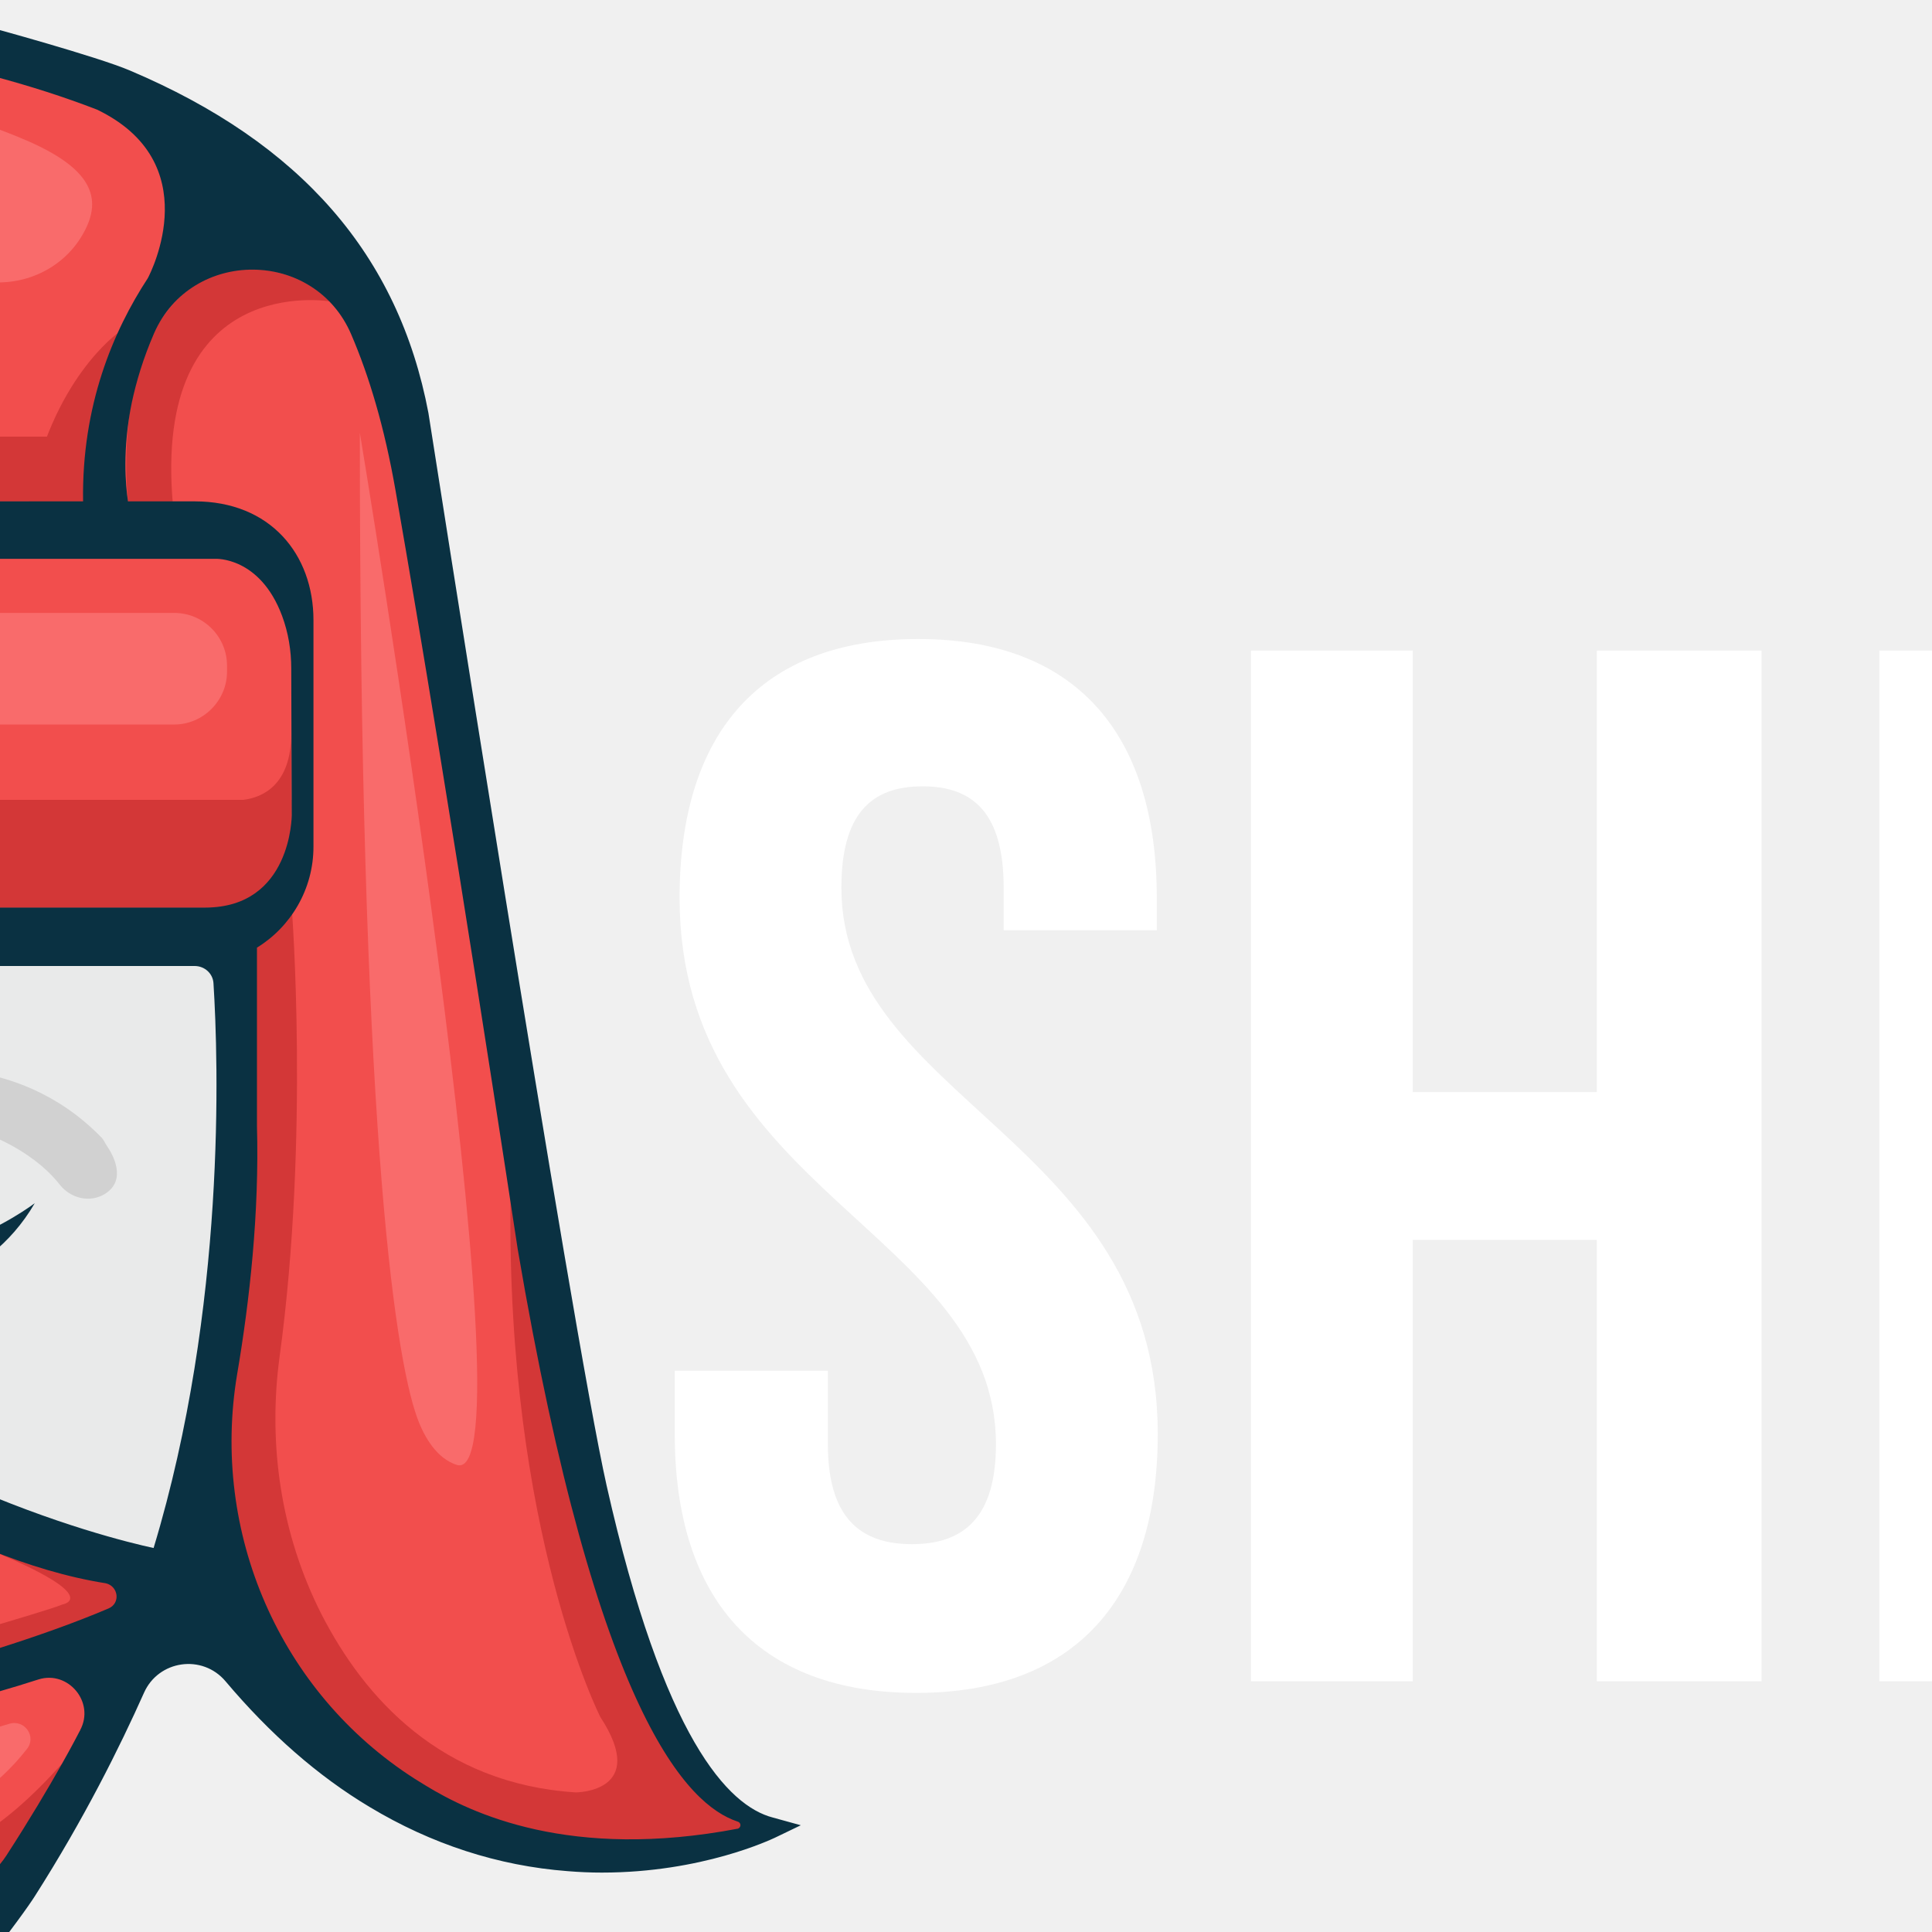
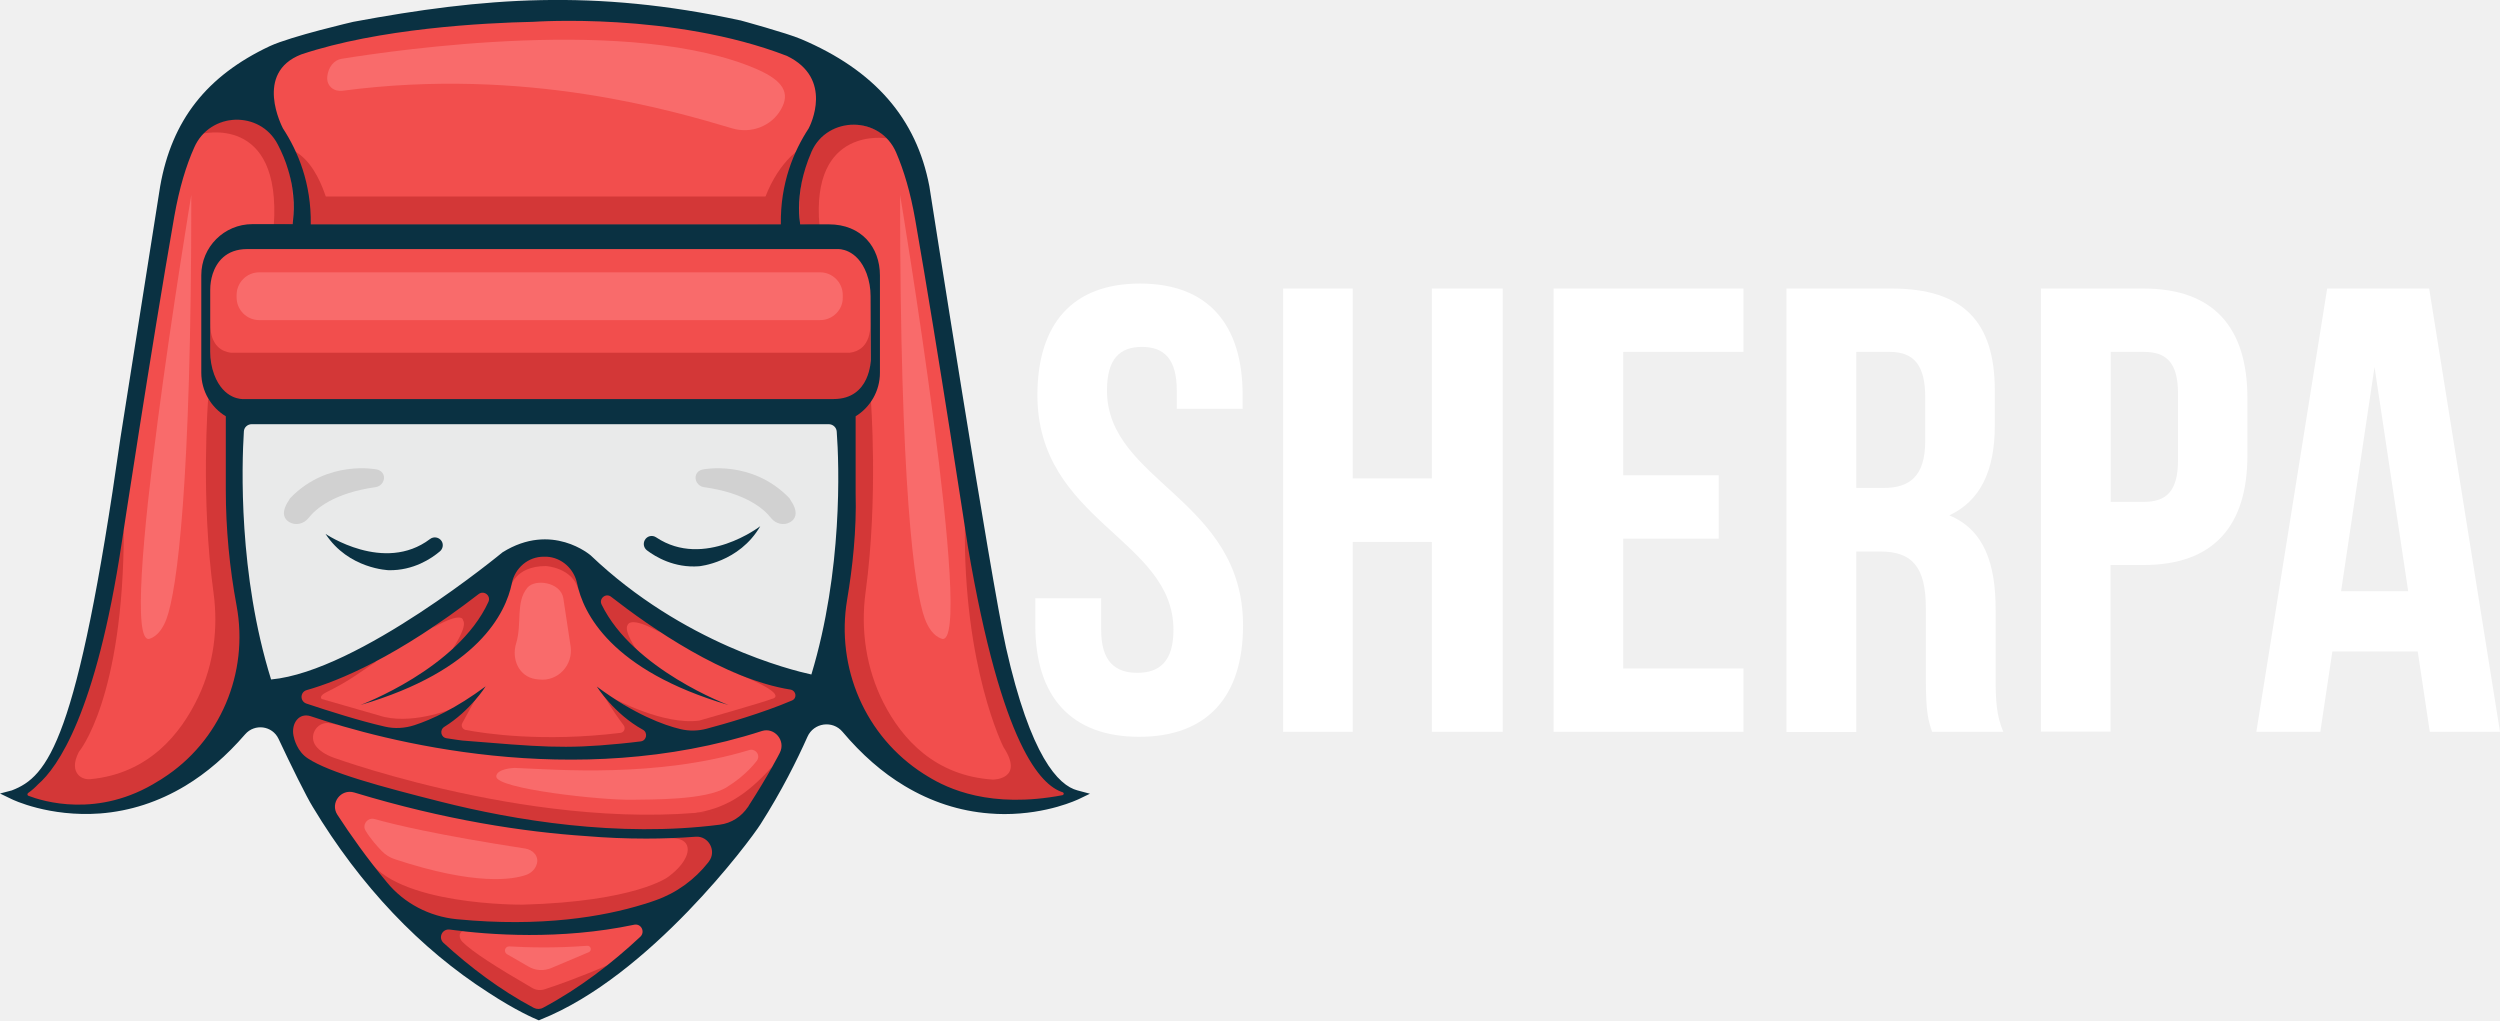
- <svg xmlns="http://www.w3.org/2000/svg" version="1.1" id="Layer_1" x="0px" y="0px" viewBox="0 0 400 400" style="enable-background:new 0 0 400 400;" xml:space="preserve">
+ <svg xmlns="http://www.w3.org/2000/svg" version="1.1" id="Layer_1" x="0px" y="0px" viewBox="0 0 1203.5 491.2" style="enable-background:new 0 0 1203.5 491.2;" xml:space="preserve">
  <style type="text/css">
	.st0{fill:#F24E4D;}
	.st1{fill:#E9EAEA;}
	.st2{fill:none;stroke:#000000;stroke-width:6;stroke-linecap:round;stroke-miterlimit:10;}
	.st3{fill:#D33737;}
	.st4{fill:#F96B6B;}
	.st5{fill:#0A3142;}
	.st6{fill:#D1D1D1;}
	.st7{fill:#FFFFFF;}
</style>
  <g>
-     <path class="st0" d="M36.7,330.7c0,0,60.5,76.6,121,46.2c0,0-21.4,3.8-40-83.3L83.4,80.6c0,0-10.8-54-72.8-64.9   c0,0-144.5-47.6-257.7,22.1c0,0-19.1,2-34.5,66l-32.6,204c0,0-12.6,60.1-35.7,69.1c0,0,53.7,36.2,111.1-41.6l2.4-15.3   c0,0-16.5-101.5-8.6-125.6l292-1.9C47,192.6,57.3,227.4,36.7,330.7z" />
-     <path class="st1" d="M-244.1,196.9H49c0,0,30.6,192.7-147.2,288.1C-98.2,485-257.5,429.1-244.1,196.9z" />
-     <path class="st2" d="M-83.5,15.7" />
-     <path class="st0" d="M-223.9,332.2c0,0,88.9,48.4,249.8,10.1c0,0-23.6,91.8-124.5,141.8C-98.5,484.2-201.4,438.6-223.9,332.2z" />
-     <path class="st3" d="M68.3,62.4c0,0-36.8-6.3-32.5,42.1l-9.3-0.7c0,0-4.8-40.9,20.9-48C47.4,55.8,59.8,53.8,68.3,62.4z" />
-     <path class="st3" d="M-262,60.3c0,0,38.8-10.2,35,44.2l9-0.7c0,0,5-43-22-50.4C-240,53.4-253,51.3-262,60.3z" />
-     <path class="st3" d="M-195.7,345c0,0-2.2-0.8-4.8-1.1c-6-0.6-9.8,6.5-6,11.2c1.6,2,4.3,4,8.6,5.5c0,0,110.8,40.4,199.5,23.1   c0,0-3.1,10-20.5,11.3c0,0-86,13-193.9-31.6c0,0-10.8-15.3-11-21.8C-223.8,341.7-222.2,332.1-195.7,345z" />
-     <path class="st3" d="M-25.2,387.5c14.9-2.2,25.3-8.2,38-22.3c0,0,3,19.4-22.1,21.1C-20.9,387-25.2,387.5-25.2,387.5z" />
-     <path class="st3" d="M-35.3,399.3c0,0,0.9,0.1,2.2,0.2c8.4,1.2,6.9,10.4-4,18.4c-0.1,0.1-15.6,11.9-70,13.4c0,0-61.8,0.7-75.2-23.1   c0,0,14.1,25.3,24.6,28.3c0,0,27.7,6.8,66,4.1c0,0,62.1-5.6,71.8-22.8c0,0,10.3-9.8,4-17.9C-16,400.1-22.9,394.7-35.3,399.3z" />
-     <path class="st3" d="M-135.6,444C-135.6,444-135.6,443.9-135.6,444c-2.8,0.8-2.1,3.8-0.6,5.3c4.8,4.8,16,12,33.6,22.2   c1.9,1.1,4.1,1.3,6.1,0.6c5.3-1.7,16.7-5.7,30.3-11.6l-5.8,5.7l-28.5,18l-47.8-32.8l0.1-8.8C-148.1,442.5-140.9,443.1-135.6,444z" />
-     <rect x="-210.6" y="90.4" class="st3" width="228.6" height="13.4" />
-     <path class="st3" d="M17.2,103.8c0,0,1.5-14.1,7.4-35c0,0-14,9.7-18.6,35H17.2z" />
-     <path class="st3" d="M-198.7,103.8c0,0-3.7-26.8-17.9-35c0,0,6.7,17.1,7.4,35H-198.7z" />
-     <path class="st3" d="M60.3,165.6l0-13.8c0,10.8-6,13.3-9.9,13.8h-298.1c-3.9-0.5-9.8-3-9.9-13.8l0,13.8h0v8.3c0,7.8,6.3,14,14,14   H46.4c7.8,0,14-6.3,14-14v-8.3H60.3z" />
-     <path class="st3" d="M60.4,187.9c0,0,3.7,47.5-2.5,92.9c-2.5,18.3,0.3,36.9,8.6,53.3c9,17.6,24.9,35.2,52.7,37c0,0,15.3,0,5.1-15.6   c0,0-19.5-38.3-18.6-107.4c0,0,20.9,111.3,43.7,125l8.4,7.8c0,0-26.8,3.9-37.9,4.5c0,0-42.6-2.6-78.2-53.1c0,0-4.9,5.2,3.2-65.5   c0,0,6.5-68.4,6.2-69.9C50.7,195.4,60.4,187.9,60.4,187.9z" />
-     <path class="st3" d="M-258.6,187.9c0,0-3.7,47.8,2.6,93.3c2.3,17,0.1,34.3-7.2,49.8c-8.5,18.1-24,37.2-52.1,39.9   c-2.3,0.2-4.6-0.6-6-2.3c-1.6-2-2.4-5.3,0.5-10.9c0,0,21.6-25.3,21.6-107.2c0,0-20.1,87.9-37.2,114.7l-13.4,14.1   c0,0,20.7,5.5,31.8,6.1c0,0,42.6-2.6,78.2-53.1c0,0,4.9,5.2-3.2-65.5c0,0-6.5-68.4-6.2-69.9C-248.9,195.4-258.6,187.9-258.6,187.9z   " />
-     <path class="st4" d="M-201.2,32.3c0.5-4,3-7.6,6.9-8.2C-168.8,20-53.9,3,6,29.3c12.4,5.5,15.6,11.4,11.2,19.1   c-4.6,8.2-14.5,11.9-23.5,9.2C-34,49.5-105.5,27.8-194,39.5c-1.9,0.2-3.8-0.2-5.3-1.5C-200.5,36.9-201.5,35.1-201.2,32.3z" />
-     <path class="st4" d="M36.1,150h-270c-6,0-10.9-4.9-10.9-10.9v-1.3c0-6,4.9-10.9,10.9-10.9h270c6,0,10.9,4.9,10.9,10.9v1.3   C47,145,42.1,150,36.1,150z" />
-     <path class="st4" d="M-110.3,365.5c19.6,0.8,68,4.8,112.2-8.6c3.2-1,5.8,2.7,3.6,5.3c-0.3,0.3-4.8,6.7-14.4,12.6   c-10.2,6.3-36.3,5.8-45.4,6c-14.6,0.3-65.5-5.2-65.5-11.2C-119.8,365.9-111.7,365.4-110.3,365.5z" />
-     <path class="st4" d="M-178.3,390.1c9.9,2.8,31,7.8,72.5,14.2c1.8,0.3,3.5,1.2,4.6,2.6c1,1.3,1.7,3.2,0.6,5.7   c-0.9,2.1-2.8,3.7-4.9,4.4c-6.3,2.2-24.2,5.3-63.2-7.6c-2.4-0.8-4.6-2.2-6.3-4c-2.2-2.3-5.3-5.7-7.7-9.7   C-184.6,392.8-181.7,389.1-178.3,390.1z" />
-     <path class="st4" d="M-113.6,451.4c8.4,0.5,22.2,0.9,37.5-0.3c1.8-0.1,2.4,2.4,0.7,3.1l-18,7.6c-3.6,1.5-7.7,1.3-11-0.7l-10.4-6   C-116.4,454-115.6,451.3-113.6,451.4z" />
-     <path class="st4" d="M74.5,89.6c0,0,36.4,218.7,20.1,213.7c-4.1-1.3-6.7-5.6-8.2-9.7C81.4,279.8,74.5,229.6,74.5,89.6z" />
-     <path class="st4" d="M-266.7,89.6c0,0-36.4,218.7-20.1,213.7c4.1-1.3,6.7-5.6,8.2-9.7C-273.5,279.8-266.7,229.6-266.7,89.6z" />
-     <path class="st0" d="M29.9,328.6c0,0-60.3-10-102-55.6c0,0-10.2-10.4-26.8-9.8c-10.4,0.4-20.1,5.3-27.1,13.1   c-9.7,10.8-31.7,31.9-101,51.8c0,0,18.6,22.1,131.7,29.6C-95.2,357.7-4.8,365.3,29.9,328.6z" />
-     <path class="st3" d="M-63,332.2c0,0,23.6,12.8,40.8,10.5c0,0,32.2-9.2,35.1-10.5c0,0,10.2-1.7-20.3-13.4l33.4,9v7.5l-55.8,17.8   L-63,332.2z" />
-     <path class="st3" d="M-129.5,331.6l-6.7,12.2c-0.8,1.4,0,3.1,1.6,3.4c9,1.7,36.9,6,74.5,1.4c1.8-0.2,2.6-2.3,1.5-3.7   c-2-2.6-5.3-7.1-9.9-14.8l25.3,17.1l-6.3,10l-49.1,1.1l-53.2-5.5l-1.5-6.4L-129.5,331.6z" />
-     <path class="st3" d="M-141.7,337.3c0,0-19.8,8-34.7,3l-27.5-7.9c0,0-1.8-1.3,2.3-3.3c5-2.5,9.9-5.2,14.4-8.3   c2.6-1.7,5.7-3.9,9.5-6.4l-12.2,1.9l-34,14.4l8.4,4.7l23.4,8.7l20.7,5.2h14.8L-141.7,337.3z" />
-     <path class="st3" d="M-52.1,308.9c0,0-6.6-9.3-4.4-12.2c0,0,1.1-4.6,15.6,3.7l-25.3-20.8l-5.9,6.8l17.6,25.6L-52.1,308.9z" />
-     <path class="st3" d="M-140.6,307.8c0,0,7.1-10.4,4.8-13.4c0,0,0.1-4.7-14.5,3.6l24.1-20.7l5.9,6.8l-17.6,25.6L-140.6,307.8z" />
-     <path class="st3" d="M-113.1,278.8c0,0,2-10.4,17.1-10.4c0,0,12.7,0.7,15.6,11.2l1.5-14.8l-17.9-6.7l-16,4.3l-5.6,10.4   L-113.1,278.8z" />
+     <path class="st0" d="M395.5,334.9c0,0,60.5,76.6,121,46.2c0,0-21.4,3.8-40-83.3L442.2,84.7c0,0-10.8-54-72.8-64.9   c0,0-144.5-47.6-257.7,22.1c0,0-19.1,2-34.5,66L44.7,312c0,0-12.6,60.1-35.7,69.1c0,0,53.7,36.2,111.1-41.6l2.4-15.3   c0,0-16.5-101.5-8.6-125.6l292-1.9C405.8,196.8,416.1,231.6,395.5,334.9z" />
+     <path class="st1" d="M114.6,201h293.1c0,0,30.6,192.7-147.2,288.1C260.6,489.2,101.2,433.3,114.6,201z" />
+     <path class="st2" d="M275.3,19.9" />
+     <path class="st0" d="M134.9,336.4c0,0,88.9,48.4,249.8,10.1c0,0-23.6,91.8-124.5,141.8C260.3,488.3,157.4,442.8,134.9,336.4z" />
+     <path class="st3" d="M427,66.6c0,0-36.8-6.3-32.5,42.1l-9.3-0.7c0,0-4.8-40.9,20.9-48C406.2,60,418.6,58,427,66.6z" />
+     <path class="st3" d="M96.8,64.5c0,0,38.8-10.2,35,44.2l9-0.7c0,0,5-43-22-50.4C118.8,57.6,105.7,55.5,96.8,64.5z" />
+     <path class="st3" d="M163,349.2c0,0-2.2-0.8-4.8-1.1c-6-0.6-9.8,6.5-6,11.2c1.6,2,4.3,4,8.6,5.5c0,0,110.8,40.4,199.5,23.1   c0,0-3.1,10-20.5,11.3c0,0-86,13-193.9-31.6c0,0-10.8-15.3-11-21.8C134.9,345.9,136.6,336.3,163,349.2z" />
+     <path class="st3" d="M333.5,391.6c14.9-2.2,25.3-8.2,38-22.3c0,0,3,19.4-22.1,21.1C337.8,391.1,333.5,391.6,333.5,391.6z" />
+     <path class="st3" d="M323.5,403.5c0,0,0.9,0.1,2.2,0.2c8.4,1.2,6.9,10.4-4,18.4c-0.1,0.1-15.6,11.9-70,13.4c0,0-61.8,0.7-75.2-23.1   c0,0,14.1,25.3,24.6,28.3c0,0,27.7,6.8,66,4.1c0,0,62.1-5.6,71.8-22.8c0,0,10.3-9.8,4-17.9C342.8,404.2,335.8,398.9,323.5,403.5z" />
+     <path class="st3" d="M223.2,448.1C223.2,448.1,223.2,448.1,223.2,448.1c-2.8,0.8-2.1,3.8-0.6,5.3c4.8,4.8,16,12,33.6,22.2   c1.9,1.1,4.1,1.3,6.1,0.6c5.3-1.7,16.7-5.7,30.3-11.6l-5.8,5.7l-28.5,18l-47.8-32.8l0.1-8.8C210.7,446.7,217.8,447.3,223.2,448.1z" />
+     <rect x="148.1" y="94.6" class="st3" width="228.6" height="13.4" />
+     <path class="st3" d="M376,108c0,0,1.5-14.1,7.4-35c0,0-14,9.7-18.6,35H376z" />
+     <path class="st3" d="M160.1,108c0,0-3.7-26.8-17.9-35c0,0,6.7,17.1,7.4,35H160.1z" />
+     <path class="st3" d="M419,169.8l0-13.8c0,10.8-6,13.3-9.9,13.8H111.1c-3.9-0.5-9.8-3-9.9-13.8l0,13.8h0v8.3c0,7.8,6.3,14,14,14   h289.8c7.8,0,14-6.3,14-14v-8.3H419z" />
+     <path class="st3" d="M419.2,192.1c0,0,3.7,47.5-2.5,92.9c-2.5,18.3,0.3,36.9,8.6,53.3c9,17.6,24.9,35.2,52.7,37   c0,0,15.3,0,5.1-15.6c0,0-19.5-38.3-18.6-107.4c0,0,20.9,111.3,43.7,125l8.4,7.8c0,0-26.8,3.9-37.9,4.5c0,0-42.6-2.6-78.2-53.1   c0,0-4.9,5.2,3.2-65.5c0,0,6.5-68.4,6.2-69.9C409.5,199.6,419.2,192.1,419.2,192.1z" />
+     <path class="st3" d="M100.2,192.1c0,0-3.7,47.8,2.6,93.3c2.3,17,0.1,34.3-7.2,49.8c-8.5,18.1-24,37.2-52.1,39.9   c-2.3,0.2-4.6-0.6-6-2.3c-1.6-2-2.4-5.3,0.5-10.9c0,0,21.6-25.3,21.6-107.2c0,0-20.1,87.9-37.2,114.7L8.9,383.5   c0,0,20.7,5.5,31.8,6.1c0,0,42.6-2.6,78.2-53.1c0,0,4.9,5.2-3.2-65.5c0,0-6.5-68.4-6.2-69.9C109.8,199.6,100.2,192.1,100.2,192.1z" />
+     <path class="st4" d="M157.6,36.5c0.5-4,3-7.6,6.9-8.2c25.5-4.1,140.4-21.1,200.3,5.2c12.4,5.5,15.6,11.4,11.2,19.1   c-4.6,8.2-14.5,11.9-23.5,9.2c-27.7-8.2-99.2-29.8-187.7-18.1c-1.9,0.2-3.8-0.2-5.3-1.5C158.3,41.1,157.2,39.3,157.6,36.5z" />
+     <path class="st4" d="M394.8,154.1h-270c-6,0-10.9-4.9-10.9-10.9V142c0-6,4.9-10.9,10.9-10.9h270c6,0,10.9,4.9,10.9,10.9v1.3   C405.8,149.2,400.8,154.1,394.8,154.1z" />
+     <path class="st4" d="M248.4,369.7c19.6,0.8,68,4.8,112.2-8.6c3.2-1,5.8,2.7,3.6,5.3c-0.3,0.3-4.8,6.7-14.4,12.6   c-10.2,6.3-36.3,5.8-45.4,6c-14.6,0.3-65.5-5.2-65.5-11.2C239,370.1,247.1,369.6,248.4,369.7z" />
+     <path class="st4" d="M180.4,394.3c9.9,2.8,31,7.8,72.5,14.2c1.8,0.3,3.5,1.2,4.6,2.6c1,1.3,1.7,3.2,0.6,5.7   c-0.9,2.1-2.8,3.7-4.9,4.4c-6.3,2.2-24.2,5.3-63.2-7.6c-2.4-0.8-4.6-2.2-6.3-4c-2.2-2.3-5.3-5.7-7.7-9.7   C174.2,397,177,393.3,180.4,394.3z" />
+     <path class="st4" d="M245.2,455.6c8.4,0.5,22.2,0.9,37.5-0.3c1.8-0.1,2.4,2.4,0.7,3.1l-18,7.6c-3.6,1.5-7.7,1.3-11-0.7l-10.4-6   C242.3,458.2,243.1,455.5,245.2,455.6z" />
+     <path class="st4" d="M433.3,93.8c0,0,36.4,218.7,20.1,213.7c-4.1-1.3-6.7-5.6-8.2-9.7C440.1,284,433.3,233.8,433.3,93.8z" />
+     <path class="st4" d="M92.1,93.8c0,0-36.4,218.7-20.1,213.7c4.1-1.3,6.7-5.6,8.2-9.7C85.2,284,92.1,233.8,92.1,93.8z" />
+     <path class="st0" d="M388.6,332.8c0,0-60.3-10-102-55.6c0,0-10.2-10.4-26.8-9.8c-10.4,0.4-20.1,5.3-27.1,13.1   c-9.7,10.8-31.7,31.9-101,51.8c0,0,18.6,22.1,131.7,29.6C263.5,361.9,353.9,369.5,388.6,332.8z" />
+     <path class="st3" d="M295.8,336.4c0,0,23.6,12.8,40.8,10.5c0,0,32.2-9.2,35.1-10.5c0,0,10.2-1.7-20.3-13.4l33.4,9v7.5L329,357.3   L295.8,336.4z" />
+     <path class="st3" d="M229.3,335.8l-6.7,12.2c-0.8,1.4,0,3.1,1.6,3.4c9,1.7,36.9,6,74.5,1.4c1.8-0.2,2.6-2.3,1.5-3.7   c-2-2.6-5.3-7.1-9.9-14.8l25.3,17.1l-6.3,10l-49.1,1.1l-53.2-5.5l-1.5-6.4L229.3,335.8z" />
+     <path class="st3" d="M217.1,341.4c0,0-19.8,8-34.7,3l-27.5-7.9c0,0-1.8-1.3,2.3-3.3c5-2.5,9.9-5.2,14.4-8.3   c2.6-1.7,5.7-3.9,9.5-6.4l-12.2,1.9l-34,14.4l8.4,4.7l23.4,8.7l20.7,5.2h14.8L217.1,341.4z" />
+     <path class="st3" d="M306.6,313c0,0-6.6-9.3-4.4-12.2c0,0,1.1-4.6,15.6,3.7l-25.3-20.8l-5.9,6.8l17.6,25.6L306.6,313z" />
+     <path class="st3" d="M218.1,312c0,0,7.1-10.4,4.8-13.4c0,0,0.1-4.7-14.5,3.6l24.1-20.7l5.9,6.8L221,313.9L218.1,312z" />
+     <path class="st3" d="M245.7,282.9c0,0,2-10.4,17.1-10.4c0,0,12.7,0.7,15.6,11.2l1.5-14.8l-17.9-6.7l-16,4.3l-5.6,10.4L245.7,282.9z   " />
    <g>
-       <path class="st5" d="M-22.3,268.4c0,0,19.3-1.7,29.5-19.3c0,0-27,20.8-50.1,5.4c-1.9-1.3-4.4-0.7-5.5,1.3l0,0    c-0.9,1.7-0.5,3.7,1,4.9C-43.1,263.9-34.1,269.3-22.3,268.4z" />
-       <path class="st5" d="M-171.6,270.4c11.9,0.2,20.6-5.7,24.6-9.1c1.4-1.2,1.8-3.3,0.8-4.9l0,0c-1.2-1.9-3.8-2.4-5.6-1    c-22.1,16.7-50.3-2.5-50.3-2.5C-190.9,269.8-171.6,270.4-171.6,270.4z" />
-       <path class="st5" d="M160,376.3c-9.2-2.4-22.6-16.3-34.4-68.7c-7.2-31.9-36.9-222.1-36.9-222.1c-6.2-32.7-26.4-55.9-61.8-70.9    c-6.8-2.9-29.2-9-29.2-9l-0.1,0C-72.7-9.5-125.8-5.4-188.7,6.3c0,0-29.8,6.9-40.2,11.7c-30.4,14.2-47.2,35.7-52.8,67.5l-19.1,121    c-20.8,146.7-35,163.1-52.3,169.8l-5.8,1.5l5.4,2.6c0.7,0.4,18.3,8.8,42.8,7c14.4-1.1,28.2-5.6,41-13.3    c10.3-6.2,19.9-14.5,28.8-24.8c4.6-5.3,13.1-4.2,16.1,2.2c5.8,12.4,13.5,28,16.5,32.8c22.8,37.9,51.7,68.3,84.5,89.3    c13.4,8.8,22.4,12.6,23.4,13l0.9,0.4l0.9-0.4c0,0,0,0,0,0c52.5-20.9,101-86.4,105.8-94c10.2-16,17.6-30.9,22.6-42.1    c3-6.8,12.1-8.1,16.9-2.4c9.2,10.9,19.1,19.6,29.8,26c12.8,7.7,26.6,12.2,41,13.3c2.4,0.2,4.8,0.3,7.1,0.3    c20.8,0,35.1-6.9,35.8-7.2l5.4-2.6L160,376.3z M-213.7,22C-176.4,9.5-126,6.8-101.9,6.3c0,0,67.1-4.8,122,16.4    c22.6,10.9,11.3,33.4,10.5,34.9c-7.2,11-13.7,26.4-13.4,46.2h-226.3c0.3-19.8-6.2-35.2-13.4-46.2C-222.9,56.9-236.6,30.9-213.7,22    z M-242.6,36L-242.6,36C-242.6,36-242.7,36-242.6,36L-242.6,36z M-280.5,370.5c-0.7,0.5-1.4,0.9-2.1,1.3c-29,18.3-56,9.6-62.5,7.1    c-0.6-0.2-0.7-1-0.1-1.4c1.6-1.1,3.2-2.5,4.7-4.1c9.4-8.1,27.9-34.1,40.3-116.3c0,0,14.1-93.1,25.3-157.1    c2.4-13.6,5.7-24.5,9.6-33.2c7.5-17.1,31.6-18,40.2-1.5c2.1,4,3.8,8.1,5,12.2c3.7,12.1,2.7,21.4,2.2,25.8c0,0.2,0,0.3,0,0.4h-19.4    c-13.6,0-24.6,11-24.6,24.6v46.9c0,8.9,4.7,16.7,11.8,21v35.3c0,18.9,1.8,37.6,5.2,55.9C-238.9,319.8-252.8,352.8-280.5,370.5z     M-223.9,335.3C-223.9,335.3-223.9,335.3-223.9,335.3C-223.9,335.3-223.8,335.3-223.9,335.3C-223.8,335.3-223.9,335.3-223.9,335.3    z M-50.5,446.8c-13.7,12.8-29.3,24.8-46.7,34.1c-1.4,0.8-3.1,0.8-4.5,0.1l0,0c-16.2-8.6-30.7-19.6-43.5-31.3    c-2.7-2.5-0.6-6.9,3-6.4c19,2.6,53.3,5.1,88.6-2.3C-50.2,440.1-48,444.4-50.5,446.8z M-17.6,410.6c-0.1,0.1-0.1,0.2-0.2,0.3    c-6.6,8.4-15.4,14.8-25.4,18.3c-1.9,0.7-4,1.4-6.1,2c-18.9,5.8-48.7,11.1-89.7,7.1c-13.1-1.3-25.2-7.6-33.5-17.7    c-9.6-11.6-17.6-22.9-23.9-32.6c-3.6-5.6,1.7-12.6,8.1-10.7c43.8,13.3,81.8,19,111.7,21c9.4,0.8,19.1,1.2,28.9,1.2    c7.9,0,15.8-0.3,23.8-0.9C-17.6,398.1-13.6,405.5-17.6,410.6z M16.6,358.2c0,0.1-0.1,0.2-0.1,0.2c0,0-5.3,10.5-15.2,25.8    c-3.1,4.7-8,7.9-13.6,8.6c-49,6.3-99.2-2.2-134.1-11c-29.3-7.4-53.7-14-64.2-20.9c-5.1-3.3-6.6-9.3-6.9-10.9    c-1.2-5.9,2.6-11.3,8.3-9.4c34.7,11.7,126.5,36.4,217.2,7.1C14.1,345.8,19.7,352.4,16.6,358.2z M22.5,333    c-14.3,6.1-32.4,11.3-41.1,13.6c-4.1,1.1-8.4,1.2-12.6,0.2c-8-1.9-22.1-7-40.3-20.5c0,0,8.2,13.1,22.2,20.8c2.5,1.4,1.8,5.2-1,5.6    c-3.3,0.4-6.6,0.8-9.9,1.1c-27.2,2.7-38.8,1.5-76-1.5c-0.2,0-3.8-0.5-7.6-1.1c-2.8-0.4-3.5-4-1.1-5.5    c12.6-7.8,19.9-19.5,19.9-19.5c-14.3,10.6-26,16-34.3,18.7c-4.6,1.5-9.5,1.8-14.2,0.7c-12.3-2.8-27.6-7.7-37.8-11.1    c-3.2-1.1-3.1-5.6,0.2-6.5c15.5-4.4,43.4-15.9,82.7-46.2c2.6-2,6.1,0.8,4.7,3.8c-14.7,32.1-61.6,49.6-61.6,49.6    c56.8-16.6,70-44.4,72.9-58.6c1.5-7.4,7.9-12.9,15.5-12.8c0.4,0,0.9,0,1.3,0c7.2,0.4,13.1,5.8,14.6,12.8    c2.9,14.2,16.1,41.9,72.9,58.6c0,0-45.8-17-61.1-48.4c-1.4-2.9,2.1-5.7,4.6-3.7c19,14.8,54.7,39.7,86.5,44.7    C24.5,328.4,25,331.9,22.5,333C22.6,333,22.6,333,22.5,333z M31.8,320.5c-9.7-2.1-61.8-15-106.2-57.3c0,0-18.7-16.4-42.5-1.5    c0,0-69.2,57.3-111.4,61.2c-15.8-50.7-14.1-103.3-13.1-119.4c0.1-2,1.8-3.5,3.8-3.5h0H40.3h0c2.1,0,3.8,1.6,3.9,3.6    C45.2,219.5,46.9,270.6,31.8,320.5z M42.5,187.9h-284.4c0,0-9.2,0.5-13.8-11.8c-1.3-3.5-1.9-7.2-1.9-10.9v-29.9    c0-2.6,0.4-5.2,1.2-7.7c1.8-5.4,6.2-11.9,16.6-11.9H44.6c0,0,9.2-0.5,13.8,11.8c1.3,3.5,1.9,7.2,1.9,10.9l0.1,30.4    C60.4,168.8,60.4,187.9,42.5,187.9z M152.8,378.6C152.7,378.6,152.7,378.6,152.8,378.6c-34.7,6.6-55.2-3.1-64.8-9    c-0.7-0.4-1.4-0.9-2.1-1.3c-28-17.9-42.3-51-36.8-83.8c2.6-15.3,4.6-33.4,4.1-51.4v-36.9c7-4.3,11.7-12.1,11.7-20.9v-46.9    c0-13.6-8.9-24.6-24.6-24.6H26.5c-0.5-3.2-1.2-10.8,0.8-20.5c0.9-4.2,2.3-9,4.6-14.3c7.8-17.7,33.2-17.5,40.8,0.2    c3.7,8.6,6.9,19.2,9.2,32.4c11.2,64,25.3,157.1,25.3,157.1c16.5,97,35.4,115,45.4,118.4C153.5,377.3,153.5,378.3,152.8,378.6z" />
-       <path class="st6" d="M-20.5,221.9c0,0,23.5-4.9,41.5,13.6c0.5,0.5,0.7,1.1,1.1,1.7c1.2,1.7,4.3,7.1-0.4,10    c-3.1,1.9-7.1,0.9-9.3-1.9C8.8,240.7,0,233.1-20,230.4c-2.8-0.4-4.7-3.4-3.7-6C-23.2,223.2-22.3,222.2-20.5,221.9z" />
-       <path class="st6" d="M-177.4,221.9c0,0-23.5-4.9-41.5,13.6c-0.5,0.5-0.7,1.1-1.1,1.7c-1.2,1.7-4.3,7.1,0.4,10    c3.1,1.9,7.1,0.9,9.3-1.9c3.6-4.6,12.4-12.1,32.4-14.9c2.8-0.4,4.7-3.4,3.7-6C-174.6,223.2-175.6,222.2-177.4,221.9z" />
+       <path class="st5" d="M336.5,272.6c0,0,19.3-1.7,29.5-19.3c0,0-27,20.8-50.1,5.4c-1.9-1.3-4.4-0.7-5.5,1.3v0    c-0.9,1.7-0.5,3.7,1,4.9C315.6,268.1,324.6,273.5,336.5,272.6z" />
+       <path class="st5" d="M187.2,274.5c11.9,0.2,20.6-5.7,24.6-9.1c1.4-1.2,1.8-3.3,0.8-4.9l0,0c-1.2-1.9-3.8-2.4-5.6-1    c-22.1,16.7-50.3-2.5-50.3-2.5C167.8,274,187.2,274.5,187.2,274.5z" />
+       <path class="st5" d="M518.7,380.5c-9.2-2.4-22.6-16.3-34.4-68.7c-7.2-31.9-36.9-222.1-36.9-222.1C441.2,57,421,33.8,385.6,18.8    c-6.8-2.9-29.2-9-29.2-9l-0.1,0C286-5.4,232.9-1.2,170.1,10.5c0,0-29.8,6.9-40.2,11.7C99.5,36.5,82.7,57.9,77.1,89.7l-19.1,121    c-20.8,146.7-35,163.1-52.3,169.8L0,382l5.4,2.6c0.7,0.4,18.3,8.8,42.8,7c14.4-1.1,28.2-5.6,41-13.3c10.3-6.2,19.9-14.5,28.8-24.8    c4.6-5.3,13.1-4.2,16.1,2.2c5.8,12.4,13.5,28,16.5,32.8c22.8,37.9,51.7,68.3,84.5,89.3c13.4,8.8,22.4,12.6,23.4,13l0.9,0.4    l0.9-0.4c0,0,0,0,0,0c52.5-20.9,101-86.4,105.8-94c10.2-16,17.6-30.9,22.6-42.1c3-6.8,12.1-8.1,16.9-2.4    c9.2,10.9,19.1,19.6,29.8,26c12.8,7.7,26.6,12.2,41,13.3c2.4,0.2,4.8,0.3,7.1,0.3c20.8,0,35.1-6.9,35.8-7.2l5.4-2.6L518.7,380.5z     M145,26.2c37.3-12.5,87.7-15.2,111.8-15.7c0,0,67.1-4.8,122,16.4c22.6,10.9,11.3,33.4,10.5,34.9c-7.2,11-13.7,26.4-13.4,46.2    H149.6c0.3-19.8-6.2-35.2-13.4-46.2C135.9,61.1,122.1,35.1,145,26.2z M116.1,40.2L116.1,40.2C116.1,40.2,116.1,40.2,116.1,40.2    L116.1,40.2z M78.3,374.7c-0.7,0.5-1.4,0.9-2.1,1.3c-29,18.3-56,9.6-62.5,7.1c-0.6-0.2-0.7-1-0.1-1.4c1.6-1.1,3.2-2.5,4.7-4.1    c9.4-8.1,27.9-34.1,40.3-116.3c0,0,14.1-93.1,25.3-157.1c2.4-13.6,5.7-24.5,9.6-33.2c7.5-17.1,31.6-18,40.2-1.5    c2.1,4,3.8,8.1,5,12.2c3.7,12.1,2.7,21.4,2.2,25.8c0,0.2,0,0.3,0,0.4h-19.4c-13.6,0-24.6,11-24.6,24.6v46.9    c0,8.9,4.7,16.7,11.8,21v35.3c0,18.9,1.8,37.6,5.2,55.9C119.9,324,106,357,78.3,374.7z M134.9,339.5    C134.9,339.5,134.9,339.5,134.9,339.5C134.9,339.5,134.9,339.5,134.9,339.5C134.9,339.5,134.9,339.5,134.9,339.5z M308.2,451    c-13.7,12.8-29.3,24.8-46.7,34.1c-1.4,0.8-3.1,0.8-4.5,0.1l0,0c-16.2-8.6-30.7-19.6-43.5-31.3c-2.7-2.5-0.6-6.9,3-6.4    c19,2.6,53.3,5.1,88.6-2.3C308.6,444.3,310.8,448.6,308.2,451z M341.2,414.8c-0.1,0.1-0.1,0.2-0.2,0.3    c-6.6,8.4-15.4,14.8-25.4,18.3c-1.9,0.7-4,1.4-6.1,2c-18.9,5.8-48.7,11.1-89.7,7.1c-13.1-1.3-25.2-7.6-33.5-17.7    c-9.6-11.6-17.6-22.9-23.9-32.6c-3.6-5.6,1.7-12.6,8.1-10.7c43.8,13.3,81.8,19,111.7,21c9.4,0.8,19.1,1.2,28.9,1.2    c7.9,0,15.8-0.3,23.8-0.9C341.1,402.3,345.2,409.7,341.2,414.8z M375.4,362.4c0,0.1-0.1,0.2-0.1,0.2c0,0-5.3,10.5-15.2,25.8    c-3.1,4.7-8,7.9-13.6,8.6c-49,6.3-99.2-2.2-134.1-11c-29.3-7.4-53.7-14-64.2-20.9c-5.1-3.3-6.6-9.3-6.9-10.9    c-1.2-5.9,2.6-11.3,8.3-9.4c34.7,11.7,126.5,36.4,217.2,7.1C372.8,350,378.4,356.5,375.4,362.4z M381.3,337.2    c-14.3,6.1-32.4,11.3-41.1,13.6c-4.1,1.1-8.4,1.2-12.6,0.2c-8-1.9-22.1-7-40.3-20.5c0,0,8.2,13.1,22.2,20.8c2.5,1.4,1.8,5.2-1,5.6    c-3.3,0.4-6.6,0.8-9.9,1.1c-27.2,2.7-38.8,1.5-76-1.5c-0.2,0-3.8-0.5-7.6-1.1c-2.8-0.4-3.5-4-1.1-5.5    c12.6-7.8,19.9-19.5,19.9-19.5c-14.3,10.6-26,16-34.3,18.7c-4.6,1.5-9.5,1.8-14.2,0.7c-12.3-2.8-27.6-7.7-37.8-11.1    c-3.2-1.1-3.1-5.6,0.2-6.5c15.5-4.4,43.4-15.9,82.7-46.2c2.6-2,6.1,0.8,4.7,3.8c-14.7,32.1-61.6,49.6-61.6,49.6    c56.8-16.6,70-44.4,72.9-58.6c1.5-7.4,7.9-12.9,15.5-12.8c0.4,0,0.9,0,1.3,0c7.2,0.4,13.1,5.8,14.6,12.8    c2.9,14.2,16.1,41.9,72.9,58.6c0,0-45.8-17-61.1-48.4c-1.4-2.9,2.1-5.7,4.6-3.7c19,14.8,54.7,39.7,86.5,44.7    C383.3,332.6,383.8,336.1,381.3,337.2C381.4,337.2,381.3,337.2,381.3,337.2z M390.6,324.7c-9.7-2.1-61.8-15-106.2-57.3    c0,0-18.7-16.4-42.5-1.5c0,0-69.2,57.3-111.4,61.2c-15.8-50.7-14.1-103.3-13.1-119.4c0.1-2,1.8-3.5,3.8-3.5h0h277.7h0    c2.1,0,3.8,1.6,3.9,3.6C404,223.7,405.7,274.8,390.6,324.7z M401.3,192.1H116.9c0,0-9.2,0.5-13.8-11.8c-1.3-3.5-1.9-7.2-1.9-10.9    v-29.9c0-2.6,0.4-5.2,1.2-7.7c1.8-5.4,6.2-11.9,16.6-11.9h284.4c0,0,9.2-0.5,13.8,11.8c1.3,3.5,1.9,7.2,1.9,10.9l0.1,30.4    C419.2,173,419.2,192.1,401.3,192.1z M511.5,382.8C511.5,382.8,511.5,382.8,511.5,382.8c-34.7,6.6-55.2-3.1-64.8-9    c-0.7-0.4-1.4-0.9-2.1-1.3c-28-17.9-42.3-51-36.8-83.8c2.6-15.3,4.6-33.4,4.1-51.4v-36.9c7-4.3,11.7-12.1,11.7-20.9v-46.9    c0-13.6-8.9-24.6-24.6-24.6h-13.8c-0.5-3.2-1.2-10.8,0.8-20.5c0.9-4.2,2.3-9,4.6-14.3c7.8-17.7,33.2-17.5,40.8,0.2    c3.7,8.6,6.9,19.2,9.2,32.4c11.2,64,25.3,157.1,25.3,157.1c16.5,97,35.4,115,45.4,118.4C512.3,381.5,512.3,382.5,511.5,382.8z" />
+       <path class="st6" d="M338.3,226c0,0,23.5-4.9,41.5,13.6c0.5,0.5,0.7,1.1,1.1,1.7c1.2,1.7,4.3,7.1-0.4,10c-3.1,1.9-7.1,0.9-9.3-1.9    c-3.6-4.6-12.4-12.1-32.4-14.9c-2.8-0.4-4.7-3.4-3.7-6C335.5,227.4,336.5,226.4,338.3,226z" />
+       <path class="st6" d="M181.4,226c0,0-23.5-4.9-41.5,13.6c-0.5,0.5-0.7,1.1-1.1,1.7c-1.2,1.7-4.3,7.1,0.4,10    c3.1,1.9,7.1,0.9,9.3-1.9c3.6-4.6,12.4-12.1,32.4-14.9c2.8-0.4,4.7-3.4,3.7-6C184.1,227.4,183.2,226.4,181.4,226z" />
    </g>
-     <path class="st4" d="M-104.9,278.8c-5.8,7-2.5,17.1-5.4,26.7c-2.4,7.7,1.3,16,9.2,17.3c0.3,0,0.6,0.1,0.9,0.1c0,0,0.3,0.1,0.9,0.1   c9,1.1,16.5-6.9,15.2-15.9l-3.5-23.1C-88.8,276-101.2,274.3-104.9,278.8z" />
+     <path class="st4" d="M253.9,282.9c-5.8,7-2.5,17.1-5.4,26.7c-2.4,7.7,1.3,16,9.2,17.3c0.3,0,0.6,0.1,0.9,0.1c0,0,0.3,0.1,0.9,0.1   c9,1.1,16.5-6.9,15.2-15.9l-3.5-23.1C270,280.2,257.6,278.5,253.9,282.9z" />
  </g>
  <g>
-     <path class="st7" d="M190.1,132.3c32.6,0,49.4,19.5,49.4,53.6v6.7h-31.7v-8.8c0-15.2-6.1-21-16.8-21c-10.7,0-16.8,5.8-16.8,21   c0,43.9,65.5,52.1,65.5,113.1c0,34.1-17.1,53.6-50,53.6c-32.9,0-50-19.5-50-53.6v-13.1h31.7V299c0,15.2,6.7,20.7,17.4,20.7   c10.7,0,17.4-5.5,17.4-20.7c0-43.9-65.5-52.1-65.5-113.1C140.7,151.8,157.4,132.3,190.1,132.3z" />
-     <path class="st7" d="M292.5,348.1h-33.5V134.7h33.5v91.4h38.1v-91.4h34.1v213.4h-34.1v-91.4h-38.1V348.1z" />
-     <path class="st7" d="M422.6,224.6h46v30.5h-46v62.5h57.9v30.5h-91.4V134.7h91.4v30.5h-57.9V224.6z" />
-     <path class="st7" d="M571.4,348.1c-1.8-5.5-3-8.8-3-26.2v-33.5c0-19.8-6.7-27.1-21.9-27.1h-11.6v86.9h-33.5V134.7h50.6   c34.7,0,49.7,16.2,49.7,49.1v16.8c0,21.9-7,36.3-21.9,43.3c16.8,7,22.3,23.2,22.3,45.4v32.9c0,10.4,0.3,18,3.7,25.9H571.4z    M534.8,165.2v65.5h13.1c12.5,0,20.1-5.5,20.1-22.6v-21c0-15.2-5.2-21.9-17.1-21.9H534.8z" />
-     <path class="st7" d="M723.1,187.4v27.7c0,34.1-16.5,52.7-50,52.7h-15.9v80.2h-33.5V134.7h49.4C706.7,134.7,723.1,153.3,723.1,187.4   z M657.3,165.2v72.2h15.9c10.7,0,16.5-4.9,16.5-20.1v-32c0-15.2-5.8-20.1-16.5-20.1H657.3z" />
-     <path class="st7" d="M844.8,348.1h-33.8l-5.8-38.7H764l-5.8,38.7h-30.8l34.1-213.4h49.1L844.8,348.1z M768.3,280.4h32.3   l-16.2-107.9L768.3,280.4z" />
+     <path class="st7" d="M548.8,136.5c32.6,0,49.4,19.5,49.4,53.6v6.7h-31.7V188c0-15.2-6.1-21-16.8-21c-10.7,0-16.8,5.8-16.8,21   c0,43.9,65.5,52.1,65.5,113.1c0,34.1-17.1,53.6-50,53.6c-32.9,0-50-19.5-50-53.6v-13.1h31.7v15.2c0,15.2,6.7,20.7,17.4,20.7   c10.7,0,17.4-5.5,17.4-20.7c0-43.9-65.5-52.1-65.5-113.1C499.5,156,516.2,136.5,548.8,136.5z" />
+     <path class="st7" d="M651.2,352.3h-33.5V138.9h33.5v91.4h38.1v-91.4h34.1v213.4h-34.1v-91.4h-38.1V352.3z" />
+     <path class="st7" d="M781.4,228.8h46v30.5h-46v62.5h57.9v30.5h-91.4V138.9h91.4v30.5h-57.9V228.8z" />
+     <path class="st7" d="M930.1,352.3c-1.8-5.5-3-8.8-3-26.2v-33.5c0-19.8-6.7-27.1-21.9-27.1h-11.6v86.9H860V138.9h50.6   c34.7,0,49.7,16.2,49.7,49.1v16.8c0,21.9-7,36.3-21.9,43.3c16.8,7,22.3,23.2,22.3,45.4v32.9c0,10.4,0.3,18,3.7,25.9H930.1z    M893.6,169.4v65.5h13.1c12.5,0,20.1-5.5,20.1-22.6v-21c0-15.2-5.2-21.9-17.1-21.9H893.6z" />
+     <path class="st7" d="M1081.9,191.6v27.7c0,34.1-16.5,52.7-50,52.7h-15.9v80.2h-33.5V138.9h49.4   C1065.5,138.9,1081.9,157.5,1081.9,191.6z M1016.1,169.4v72.2h15.9c10.7,0,16.5-4.9,16.5-20.1v-32c0-15.2-5.8-20.1-16.5-20.1   H1016.1z" />
+     <path class="st7" d="M1203.5,352.3h-33.8l-5.8-38.7h-41.1l-5.8,38.7h-30.8l34.1-213.4h49.1L1203.5,352.3z M1127,284.6h32.3   l-16.2-107.9L1127,284.6z" />
  </g>
</svg>
